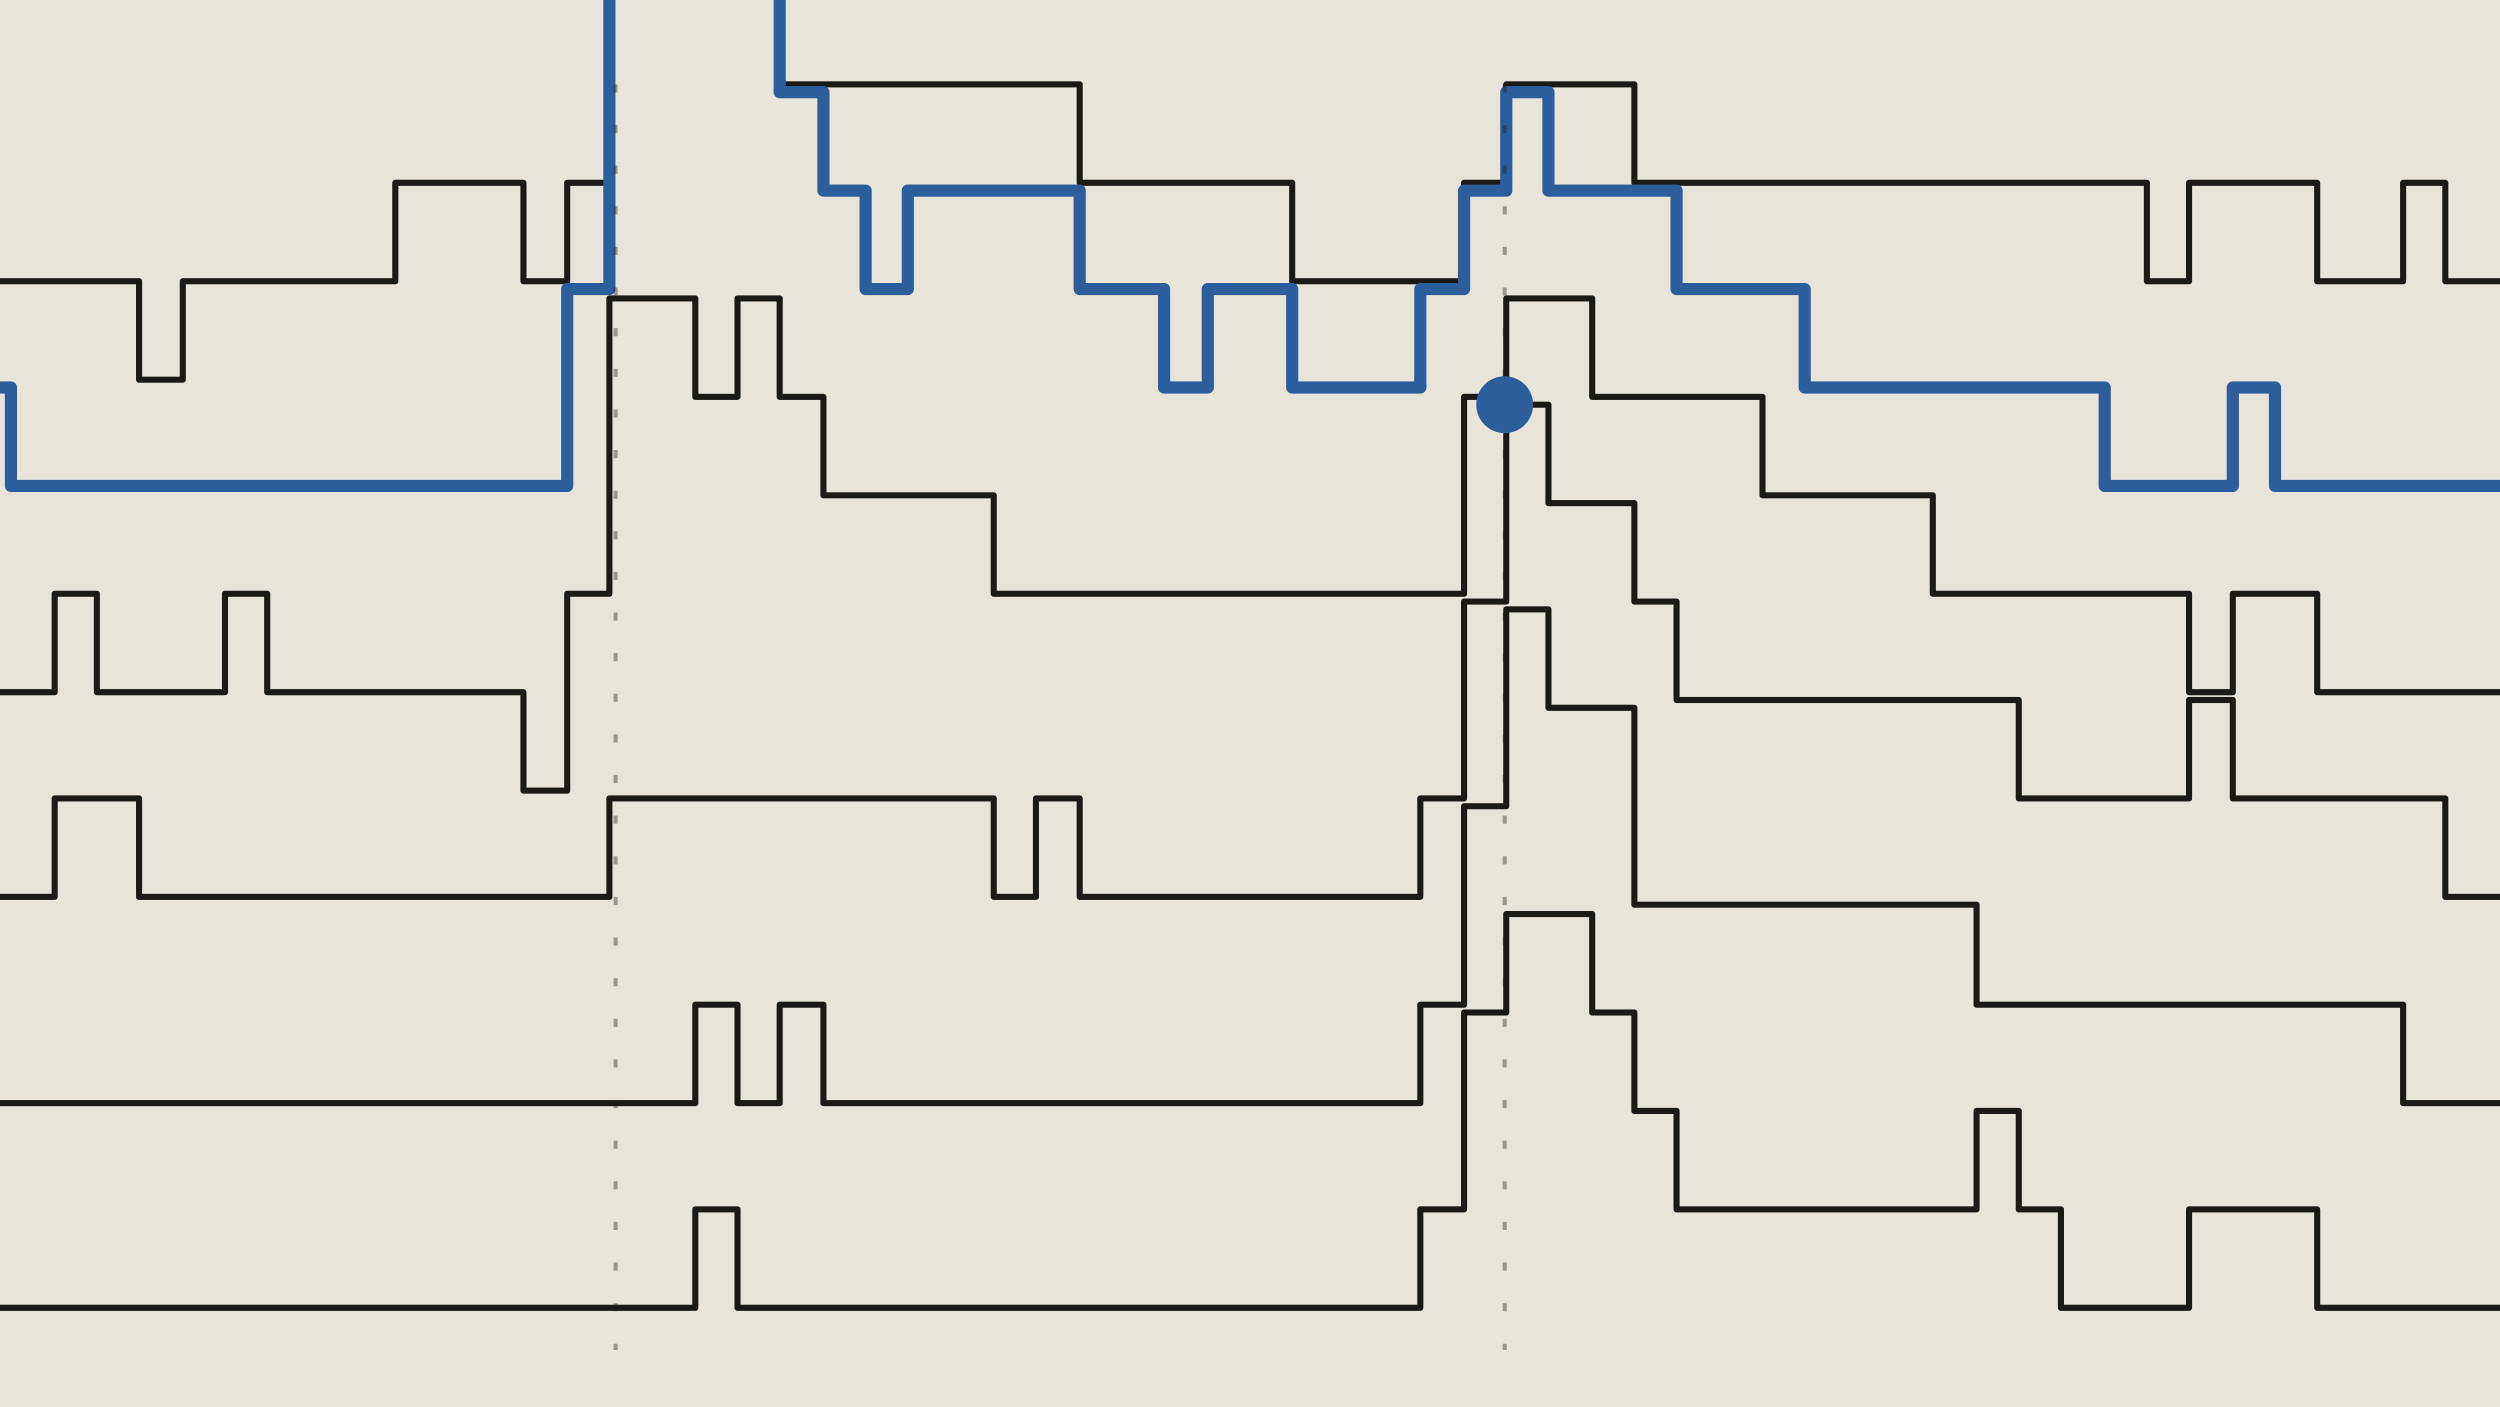
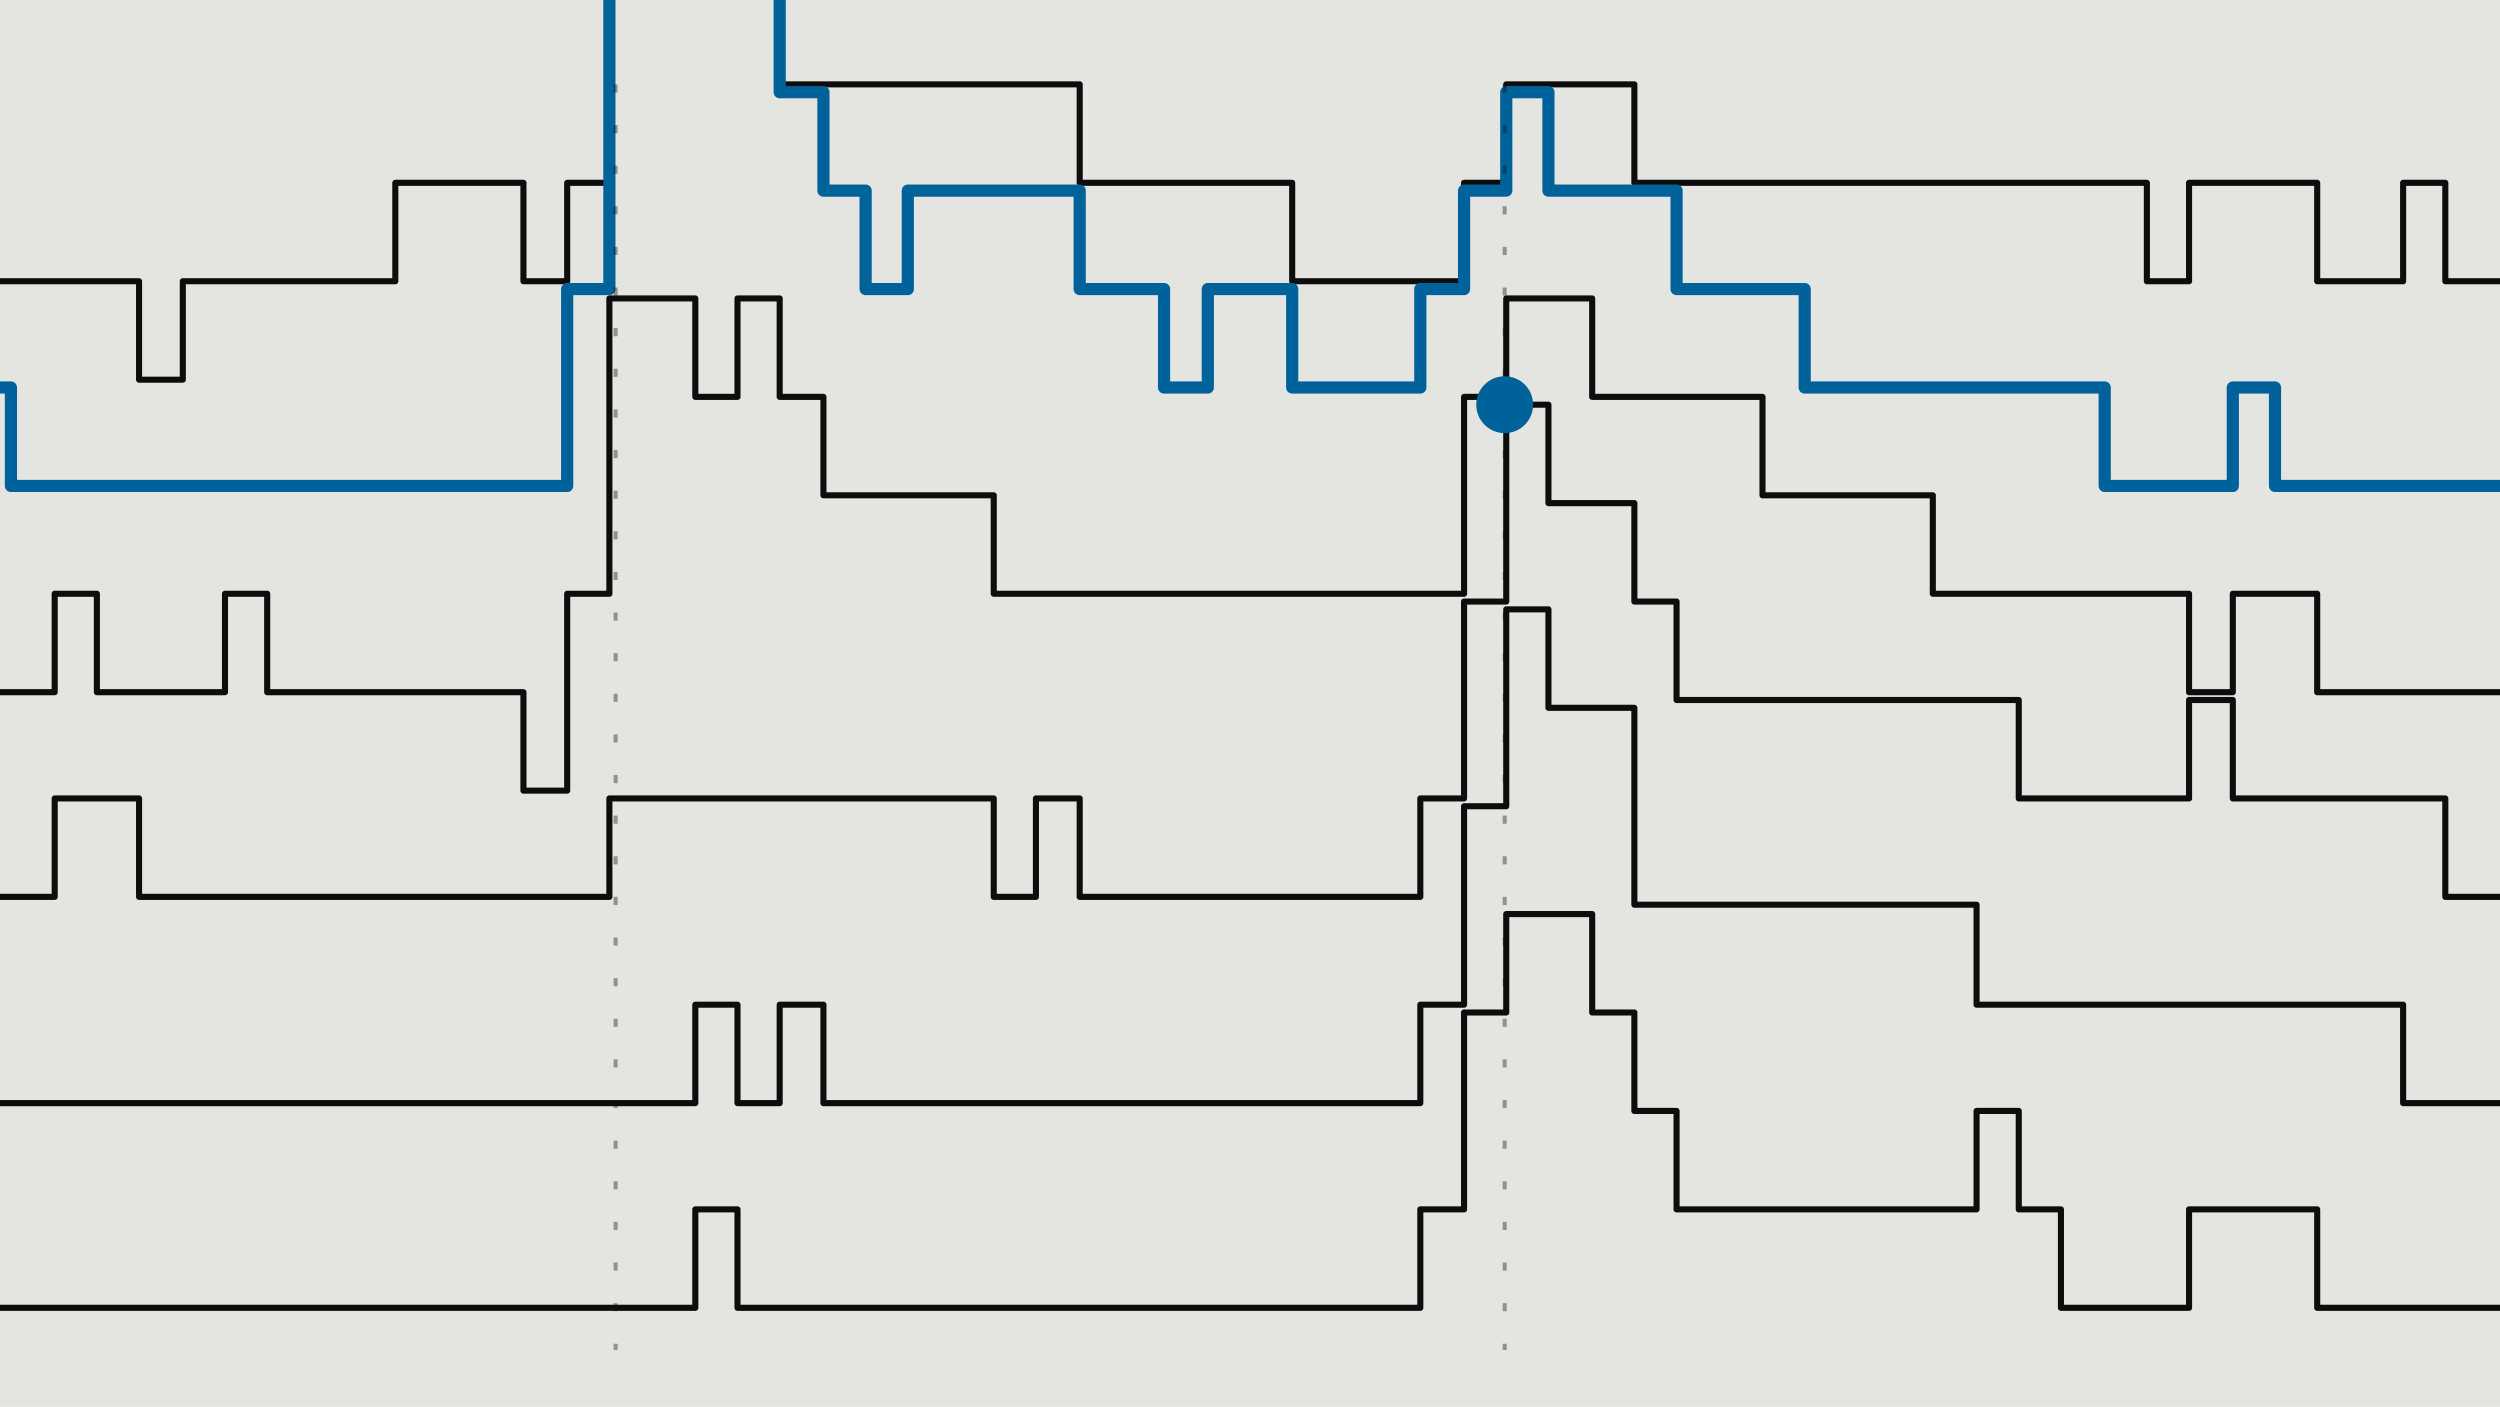
<svg xmlns="http://www.w3.org/2000/svg" viewBox="0 0 1600 900" preserveAspectRatio="xMidYMid slice">
-   <style>.b,.l{fill:#e8e4d9}.l{stroke:#1c1a17;stroke-width:3.9;stroke-linejoin:round}.a{stroke:#2d5e9c;stroke-width:7.8}.m{stroke:#1c1a17;stroke-width:2.6;stroke-opacity:.38;stroke-dasharray:5.2 20.8;fill:none}.d{fill:#2d5e9c}@media(prefers-color-scheme:dark){.b,.l{fill:#24211c}.l,.m{stroke:#ece7dc}.a{stroke:#8fb8ee}.d{fill:#8fb8ee}}</style>
+   <style>.b,.l{fill:#e4e4e0}.l{stroke:#0d0d0d;stroke-width:3.9;stroke-linejoin:round}.a{stroke:#00629b;stroke-width:7.8}.m{stroke:#0d0d0d;stroke-width:2.6;stroke-opacity:.38;stroke-dasharray:5.2 20.8;fill:none}.d{fill:#00629b}@media(prefers-color-scheme:dark){.b,.l{fill:#232321}.l,.m{stroke:#f0f0ec}.a{stroke:#6cbcea}.d{fill:#6cbcea}}</style>
  <rect class="b" width="1600" height="900" />
  <path class="l" d="M-20 180L7 180L35 180L62 180L89 180L89 243L117 243L117 180L144 180L171 180L199 180L226 180L253 180L253 117L281 117L308 117L335 117L335 180L363 180L363 117L390 117L390 -135L417 -135L417 -72L445 -72L445 -9L472 -9L499 -9L499 54L527 54L554 54L581 54L609 54L636 54L663 54L691 54L691 117L718 117L745 117L773 117L800 117L827 117L827 180L855 180L882 180L909 180L937 180L937 117L964 117L964 54L991 54L1019 54L1046 54L1046 117L1073 117L1101 117L1128 117L1155 117L1183 117L1210 117L1237 117L1265 117L1292 117L1319 117L1347 117L1374 117L1374 180L1401 180L1401 117L1429 117L1456 117L1483 117L1483 180L1511 180L1538 180L1538 117L1565 117L1565 180L1593 180L1620 180V920H-20Z" />
  <path class="l a" d="M-20 248L7 248L7 311L35 311L62 311L89 311L117 311L144 311L171 311L199 311L226 311L253 311L281 311L308 311L335 311L363 311L363 185L390 185L390 -130L417 -130L417 -67L445 -67L472 -67L472 -4L499 -4L499 59L527 59L527 122L554 122L554 185L581 185L581 122L609 122L636 122L663 122L691 122L691 185L718 185L745 185L745 248L773 248L773 185L800 185L827 185L827 248L855 248L882 248L909 248L909 185L937 185L937 122L964 122L964 59L991 59L991 122L1019 122L1046 122L1073 122L1073 185L1101 185L1128 185L1155 185L1155 248L1183 248L1210 248L1237 248L1265 248L1292 248L1319 248L1347 248L1347 311L1374 311L1401 311L1429 311L1429 248L1456 248L1456 311L1483 311L1511 311L1538 311L1565 311L1593 311L1620 311V920H-20Z" />
  <path class="l" d="M-20 443L7 443L35 443L35 380L62 380L62 443L89 443L117 443L144 443L144 380L171 380L171 443L199 443L226 443L253 443L281 443L308 443L335 443L335 506L363 506L363 380L390 380L390 191L417 191L445 191L445 254L472 254L472 191L499 191L499 254L527 254L527 317L554 317L581 317L609 317L636 317L636 380L663 380L691 380L718 380L745 380L773 380L800 380L827 380L855 380L882 380L909 380L937 380L937 254L964 254L964 191L991 191L1019 191L1019 254L1046 254L1073 254L1101 254L1128 254L1128 317L1155 317L1183 317L1210 317L1237 317L1237 380L1265 380L1292 380L1319 380L1347 380L1374 380L1401 380L1401 443L1429 443L1429 380L1456 380L1483 380L1483 443L1511 443L1538 443L1565 443L1593 443L1620 443V920H-20Z" />
  <path class="l" d="M-20 574L7 574L35 574L35 511L62 511L89 511L89 574L117 574L144 574L171 574L199 574L226 574L253 574L281 574L308 574L335 574L363 574L390 574L390 511L417 511L445 511L472 511L499 511L527 511L554 511L581 511L609 511L636 511L636 574L663 574L663 511L691 511L691 574L718 574L745 574L773 574L800 574L827 574L855 574L882 574L909 574L909 511L937 511L937 385L964 385L964 259L991 259L991 322L1019 322L1046 322L1046 385L1073 385L1073 448L1101 448L1128 448L1155 448L1183 448L1210 448L1237 448L1265 448L1292 448L1292 511L1319 511L1347 511L1374 511L1401 511L1401 448L1429 448L1429 511L1456 511L1483 511L1511 511L1538 511L1565 511L1565 574L1593 574L1620 574V920H-20Z" />
  <path class="l" d="M-20 706L7 706L35 706L62 706L89 706L117 706L144 706L171 706L199 706L226 706L253 706L281 706L308 706L335 706L363 706L390 706L417 706L445 706L445 643L472 643L472 706L499 706L499 643L527 643L527 706L554 706L581 706L609 706L636 706L663 706L691 706L718 706L745 706L773 706L800 706L827 706L855 706L882 706L909 706L909 643L937 643L937 516L964 516L964 390L991 390L991 453L1019 453L1046 453L1046 579L1073 579L1101 579L1128 579L1155 579L1183 579L1210 579L1237 579L1265 579L1265 643L1292 643L1319 643L1347 643L1374 643L1401 643L1429 643L1456 643L1483 643L1511 643L1538 643L1538 706L1565 706L1593 706L1620 706V920H-20Z" />
  <path class="l" d="M-20 837L7 837L35 837L62 837L89 837L117 837L144 837L171 837L199 837L226 837L253 837L281 837L308 837L335 837L363 837L390 837L417 837L445 837L445 774L472 774L472 837L499 837L527 837L554 837L581 837L609 837L636 837L663 837L691 837L718 837L745 837L773 837L800 837L827 837L855 837L882 837L909 837L909 774L937 774L937 648L964 648L964 585L991 585L1019 585L1019 648L1046 648L1046 711L1073 711L1073 774L1101 774L1128 774L1155 774L1183 774L1210 774L1237 774L1265 774L1265 711L1292 711L1292 774L1319 774L1319 837L1347 837L1374 837L1401 837L1401 774L1429 774L1456 774L1483 774L1483 837L1511 837L1538 837L1565 837L1593 837L1620 837L1620 774V920H-20Z" />
  <path class="m" d="M394 54L394 864" />
  <path class="m" d="M963 54L963 864" />
  <circle class="d" cx="394" cy="-130" r="18.2" />
  <circle class="d" cx="963" cy="259" r="18.2" />
</svg>
